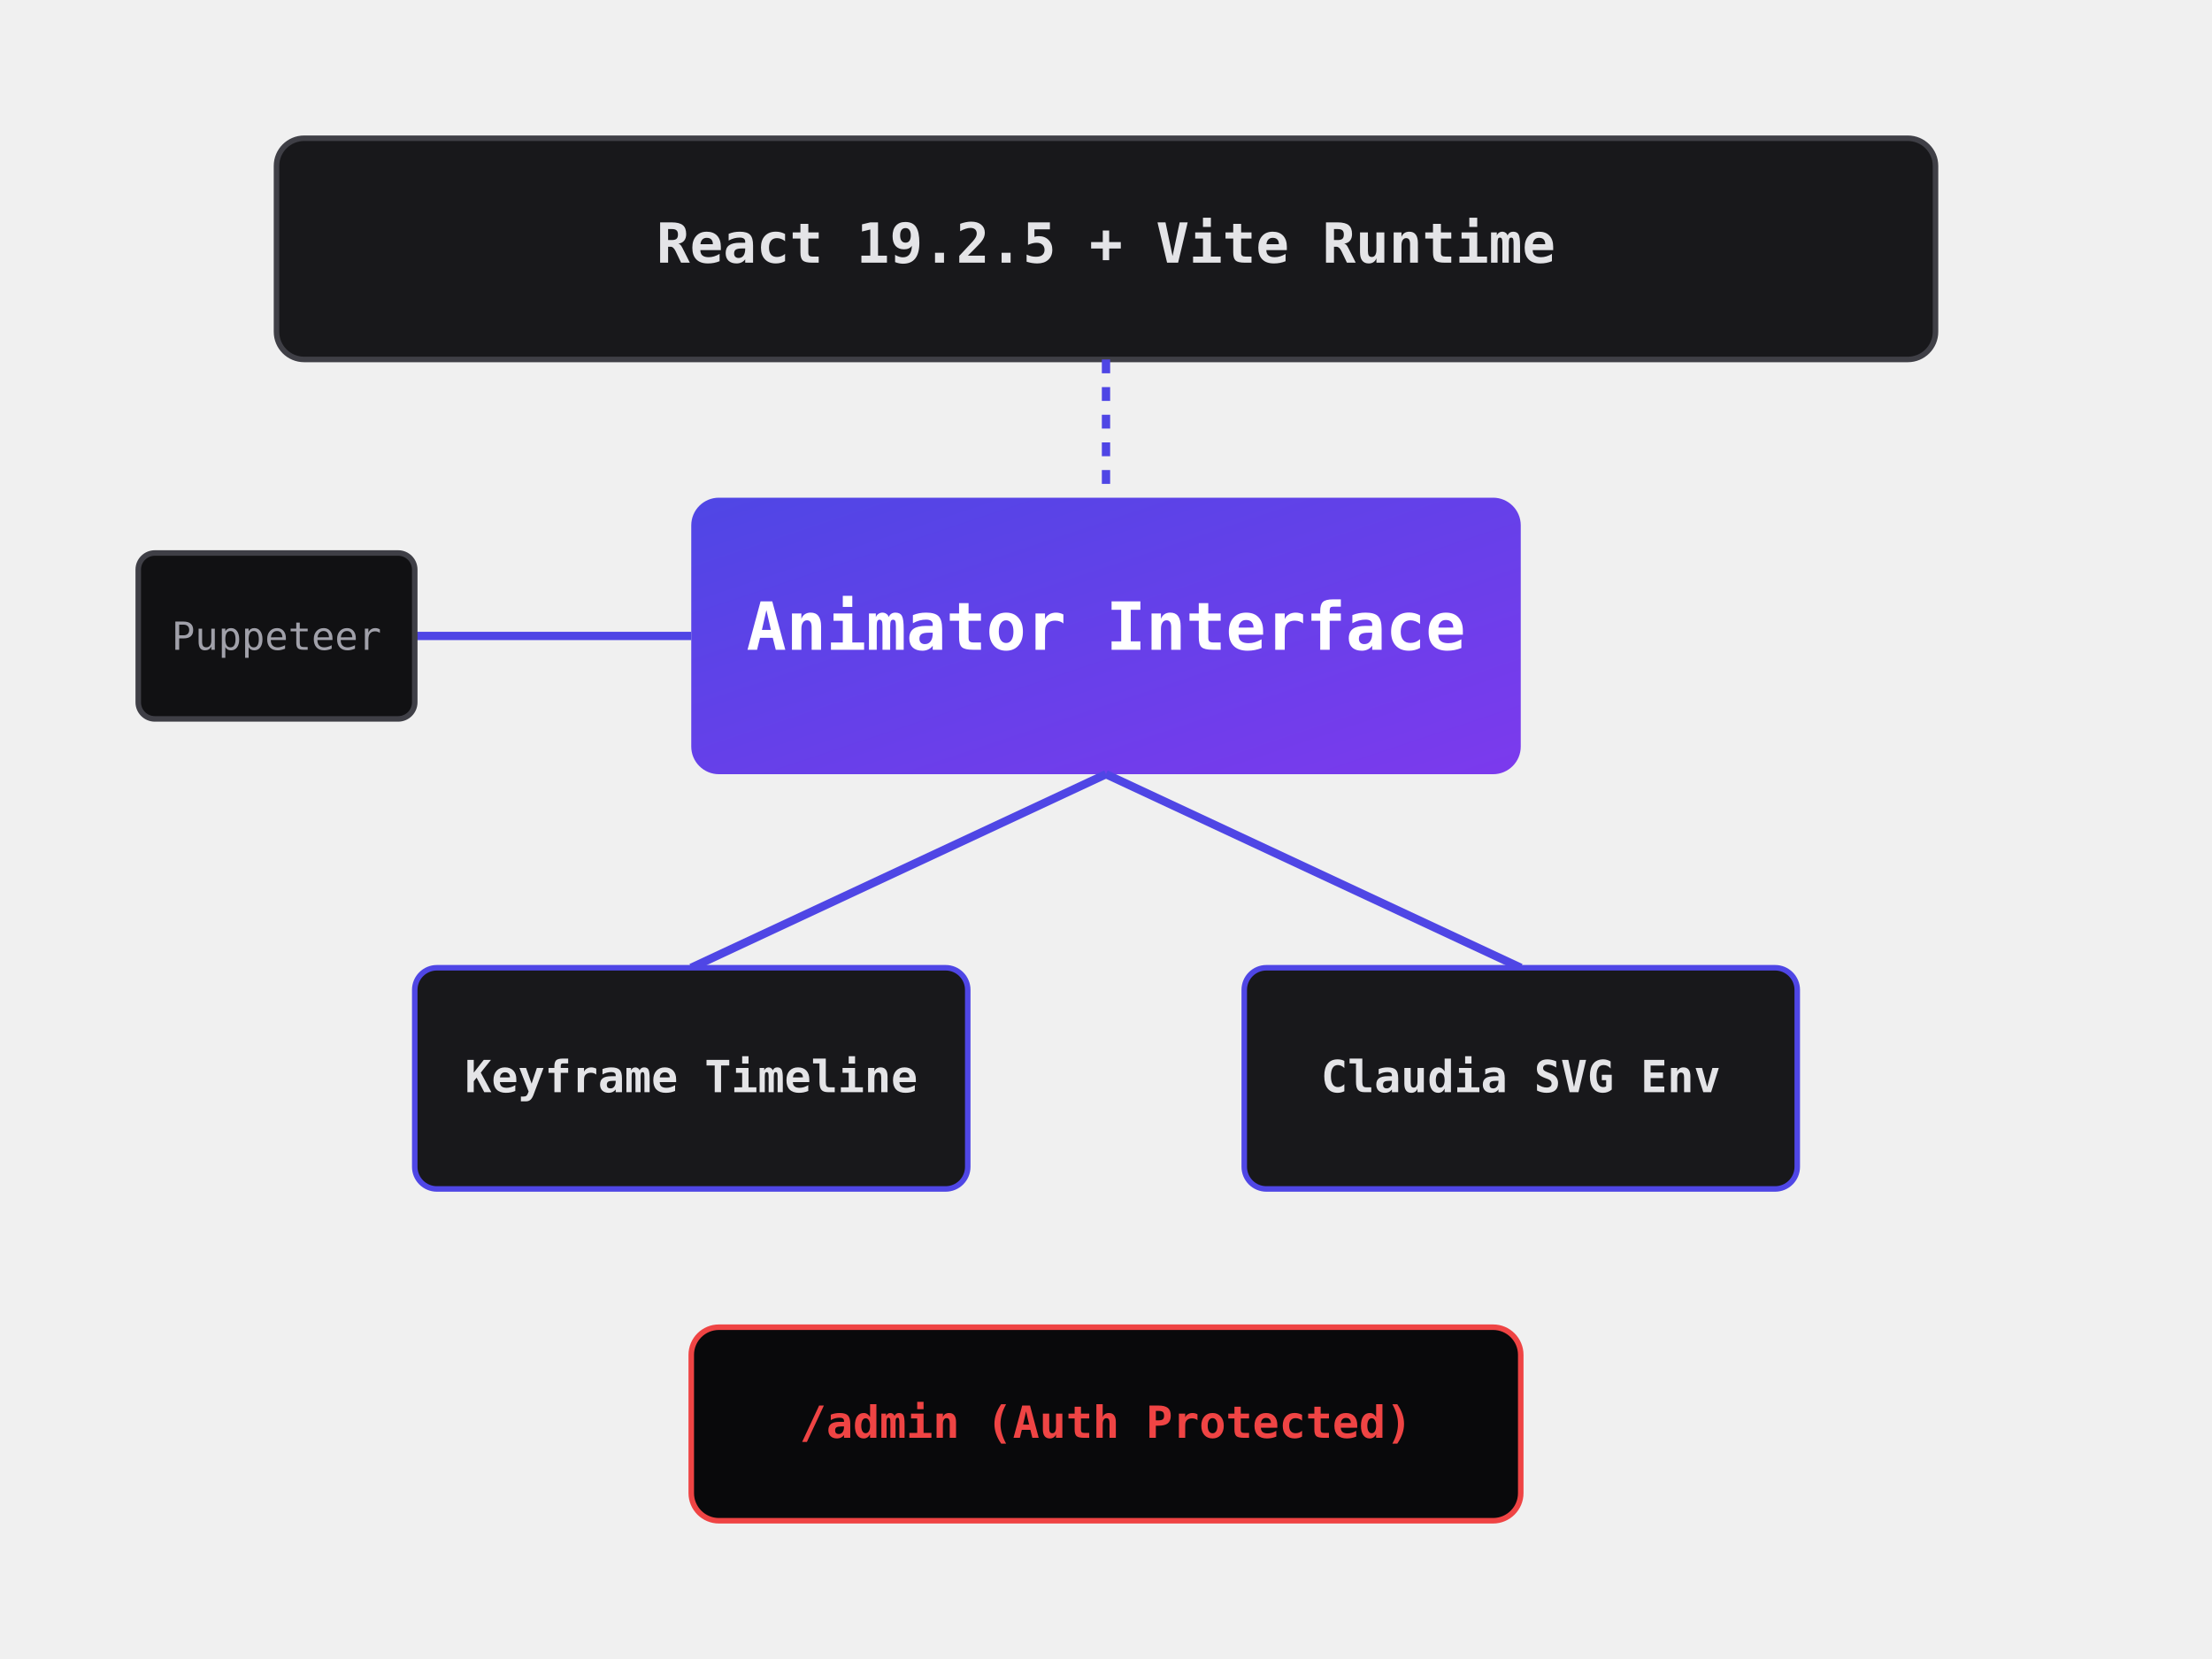
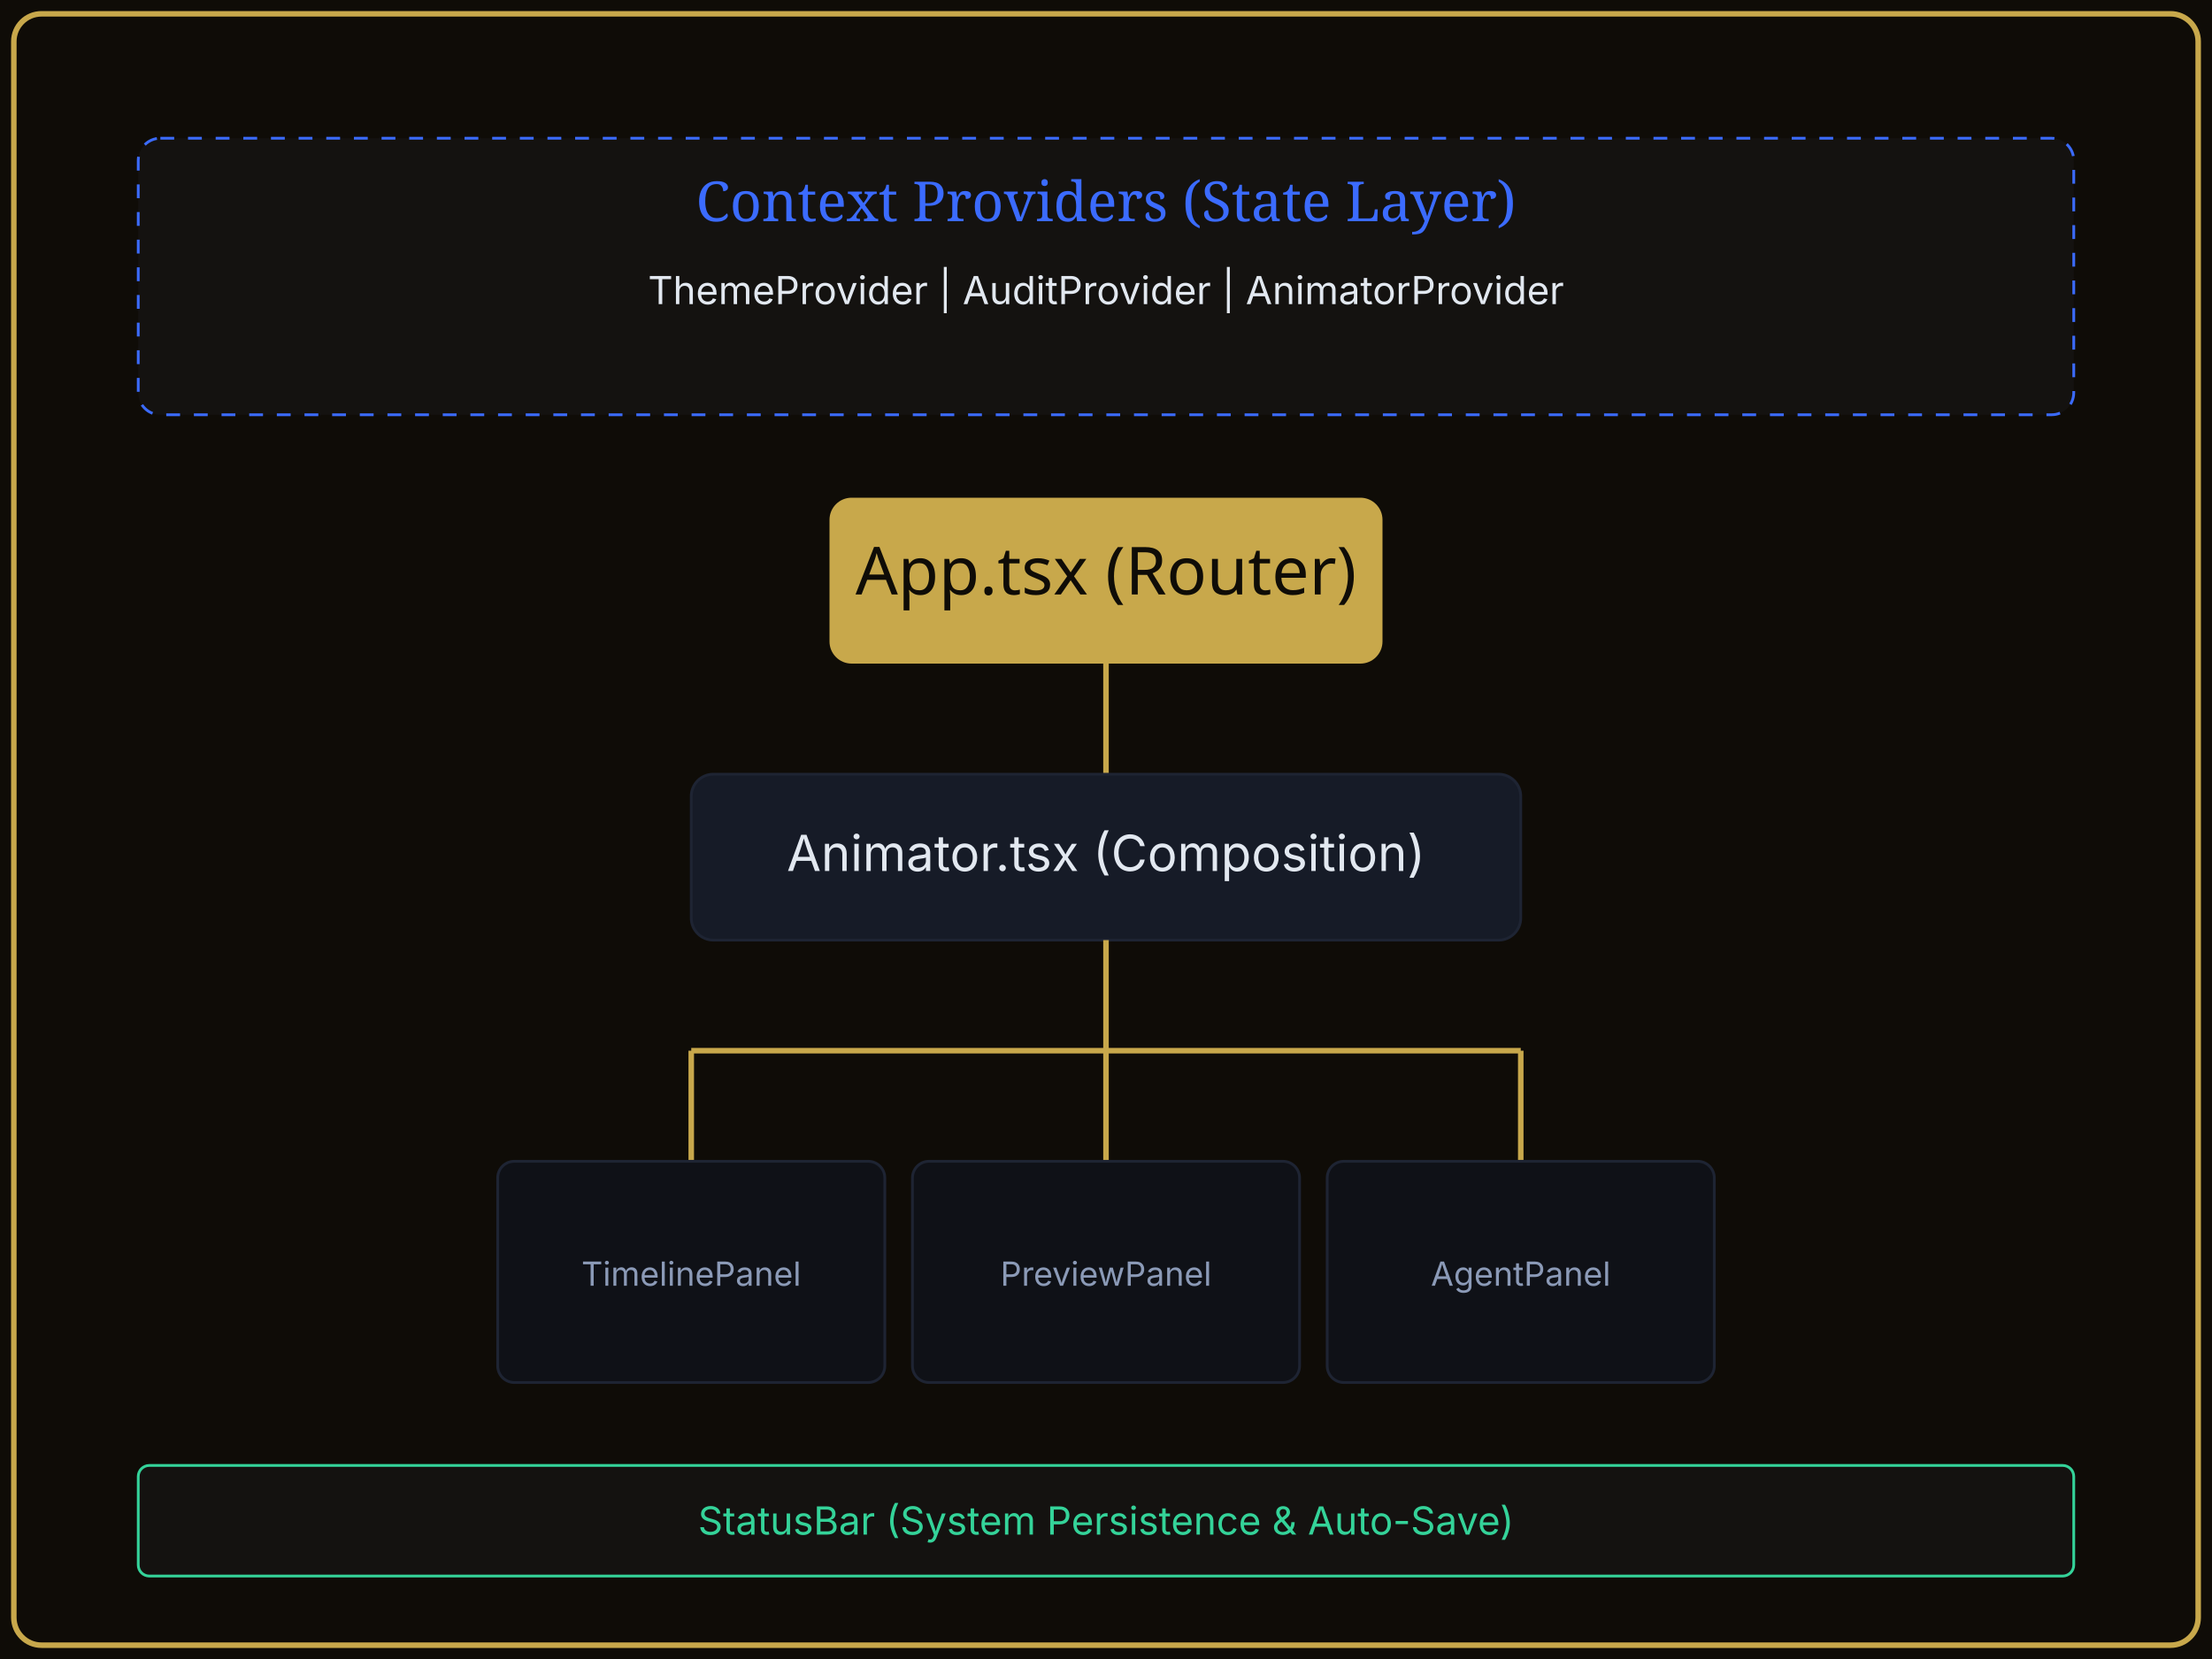
- <svg xmlns="http://www.w3.org/2000/svg" viewBox="0 0 800 600" width="100%" height="100%" style="background-color: #0d0d10; font-family: monospace;">
-   <defs>
-     <linearGradient id="primary" x1="0%" y1="0%" x2="100%" y2="100%">
-       <stop offset="0%" stop-color="#4f46e5" />
-       <stop offset="100%" stop-color="#7c3aed" />
-     </linearGradient>
-   </defs>
-   <rect x="100" y="50" width="600" height="80" rx="10" fill="#18181b" stroke="#3f3f46" stroke-width="2" />
-   <text x="400" y="95" fill="#e4e4e7" font-size="20" font-weight="bold" text-anchor="middle">React 19.2.5 + Vite Runtime</text>
-   <line x1="400" y1="130" x2="400" y2="180" stroke="#4f46e5" stroke-width="3" stroke-dasharray="5,5" />
-   <rect x="250" y="180" width="300" height="100" rx="10" fill="url(#primary)" />
-   <text x="400" y="235" fill="#ffffff" font-size="24" font-weight="bold" text-anchor="middle">Animator Interface</text>
-   <line x1="250" y1="230" x2="150" y2="230" stroke="#4f46e5" stroke-width="3" />
-   <rect x="50" y="200" width="100" height="60" rx="6" fill="#111113" stroke="#3f3f46" stroke-width="2" />
-   <text x="100" y="235" fill="#a1a1aa" font-size="14" text-anchor="middle">Puppeteer</text>
-   <line x1="400" y1="280" x2="250" y2="350" stroke="#4f46e5" stroke-width="3" />
-   <line x1="400" y1="280" x2="550" y2="350" stroke="#4f46e5" stroke-width="3" />
-   <rect x="150" y="350" width="200" height="80" rx="8" fill="#18181b" stroke="#4f46e5" stroke-width="2" />
-   <text x="250" y="395" fill="#e4e4e7" font-size="16" font-weight="bold" text-anchor="middle">Keyframe Timeline</text>
-   <rect x="450" y="350" width="200" height="80" rx="8" fill="#18181b" stroke="#4f46e5" stroke-width="2" />
-   <text x="550" y="395" fill="#e4e4e7" font-size="16" font-weight="bold" text-anchor="middle">Claudia SVG Env</text>
-   <rect x="250" y="480" width="300" height="70" rx="10" fill="#09090b" stroke="#ef4444" stroke-width="2" />
-   <text x="400" y="520" fill="#ef4444" font-size="16" font-weight="bold" text-anchor="middle">/admin (Auth Protected)</text>
+ <svg xmlns="http://www.w3.org/2000/svg" width="800" height="600" viewBox="0 0 800 600" fill="none">
+   <rect width="800" height="600" fill="#0F0C07" />
+   <rect width="790" height="590" x="5" y="5" stroke="#C8A84B" stroke-width="2" rx="10" />
+   <rect x="50" y="50" width="700" height="100" rx="8" fill="#141210" stroke="#3b6bff" stroke-dasharray="5 5" />
+   <text x="400" y="80" fill="#3b6bff" font-family="Playfair Display, serif" font-size="20" text-anchor="middle">Context Providers (State Layer)</text>
+   <text x="400" y="110" fill="#e2e8f0" font-family="Inter, sans-serif" font-size="14" text-anchor="middle">ThemeProvider | AuditProvider | AnimatorProvider</text>
+   <rect x="300" y="180" width="200" height="60" rx="8" fill="#C8A84B" />
+   <text x="400" y="215" fill="#0F0C07" font-family="Bebas Neue, sans-serif" font-size="24" text-anchor="middle">App.tsx (Router)</text>
+   <path d="M400 240 V280" stroke="#C8A84B" stroke-width="2" />
+   <rect x="250" y="280" width="300" height="60" rx="8" fill="#161b27" stroke="#1e2433" />
+   <text x="400" y="315" fill="#e2e8f0" font-family="Inter, sans-serif" font-size="18" text-anchor="middle">Animator.tsx (Composition)</text>
+   <path d="M400 340 V380" stroke="#C8A84B" stroke-width="2" />
+   <path d="M250 380 H550" stroke="#C8A84B" stroke-width="2" />
+   <path d="M250 380 V420" stroke="#C8A84B" stroke-width="2" />
+   <path d="M400 380 V420" stroke="#C8A84B" stroke-width="2" />
+   <path d="M550 380 V420" stroke="#C8A84B" stroke-width="2" />
+   <rect x="180" y="420" width="140" height="80" rx="6" fill="#0f1117" stroke="#1e2433" />
+   <text x="250" y="465" fill="#8b9ab7" font-family="Inter, sans-serif" font-size="12" text-anchor="middle">TimelinePanel</text>
+   <rect x="330" y="420" width="140" height="80" rx="6" fill="#0f1117" stroke="#1e2433" />
+   <text x="400" y="465" fill="#8b9ab7" font-family="Inter, sans-serif" font-size="12" text-anchor="middle">PreviewPanel</text>
+   <rect x="480" y="420" width="140" height="80" rx="6" fill="#0f1117" stroke="#1e2433" />
+   <text x="550" y="465" fill="#8b9ab7" font-family="Inter, sans-serif" font-size="12" text-anchor="middle">AgentPanel</text>
+   <rect x="50" y="530" width="700" height="40" rx="4" fill="#141210" stroke="#34d399" />
+   <text x="400" y="555" fill="#34d399" font-family="Inter, sans-serif" font-size="14" text-anchor="middle">StatusBar (System Persistence &amp; Auto-Save)</text>
</svg>
